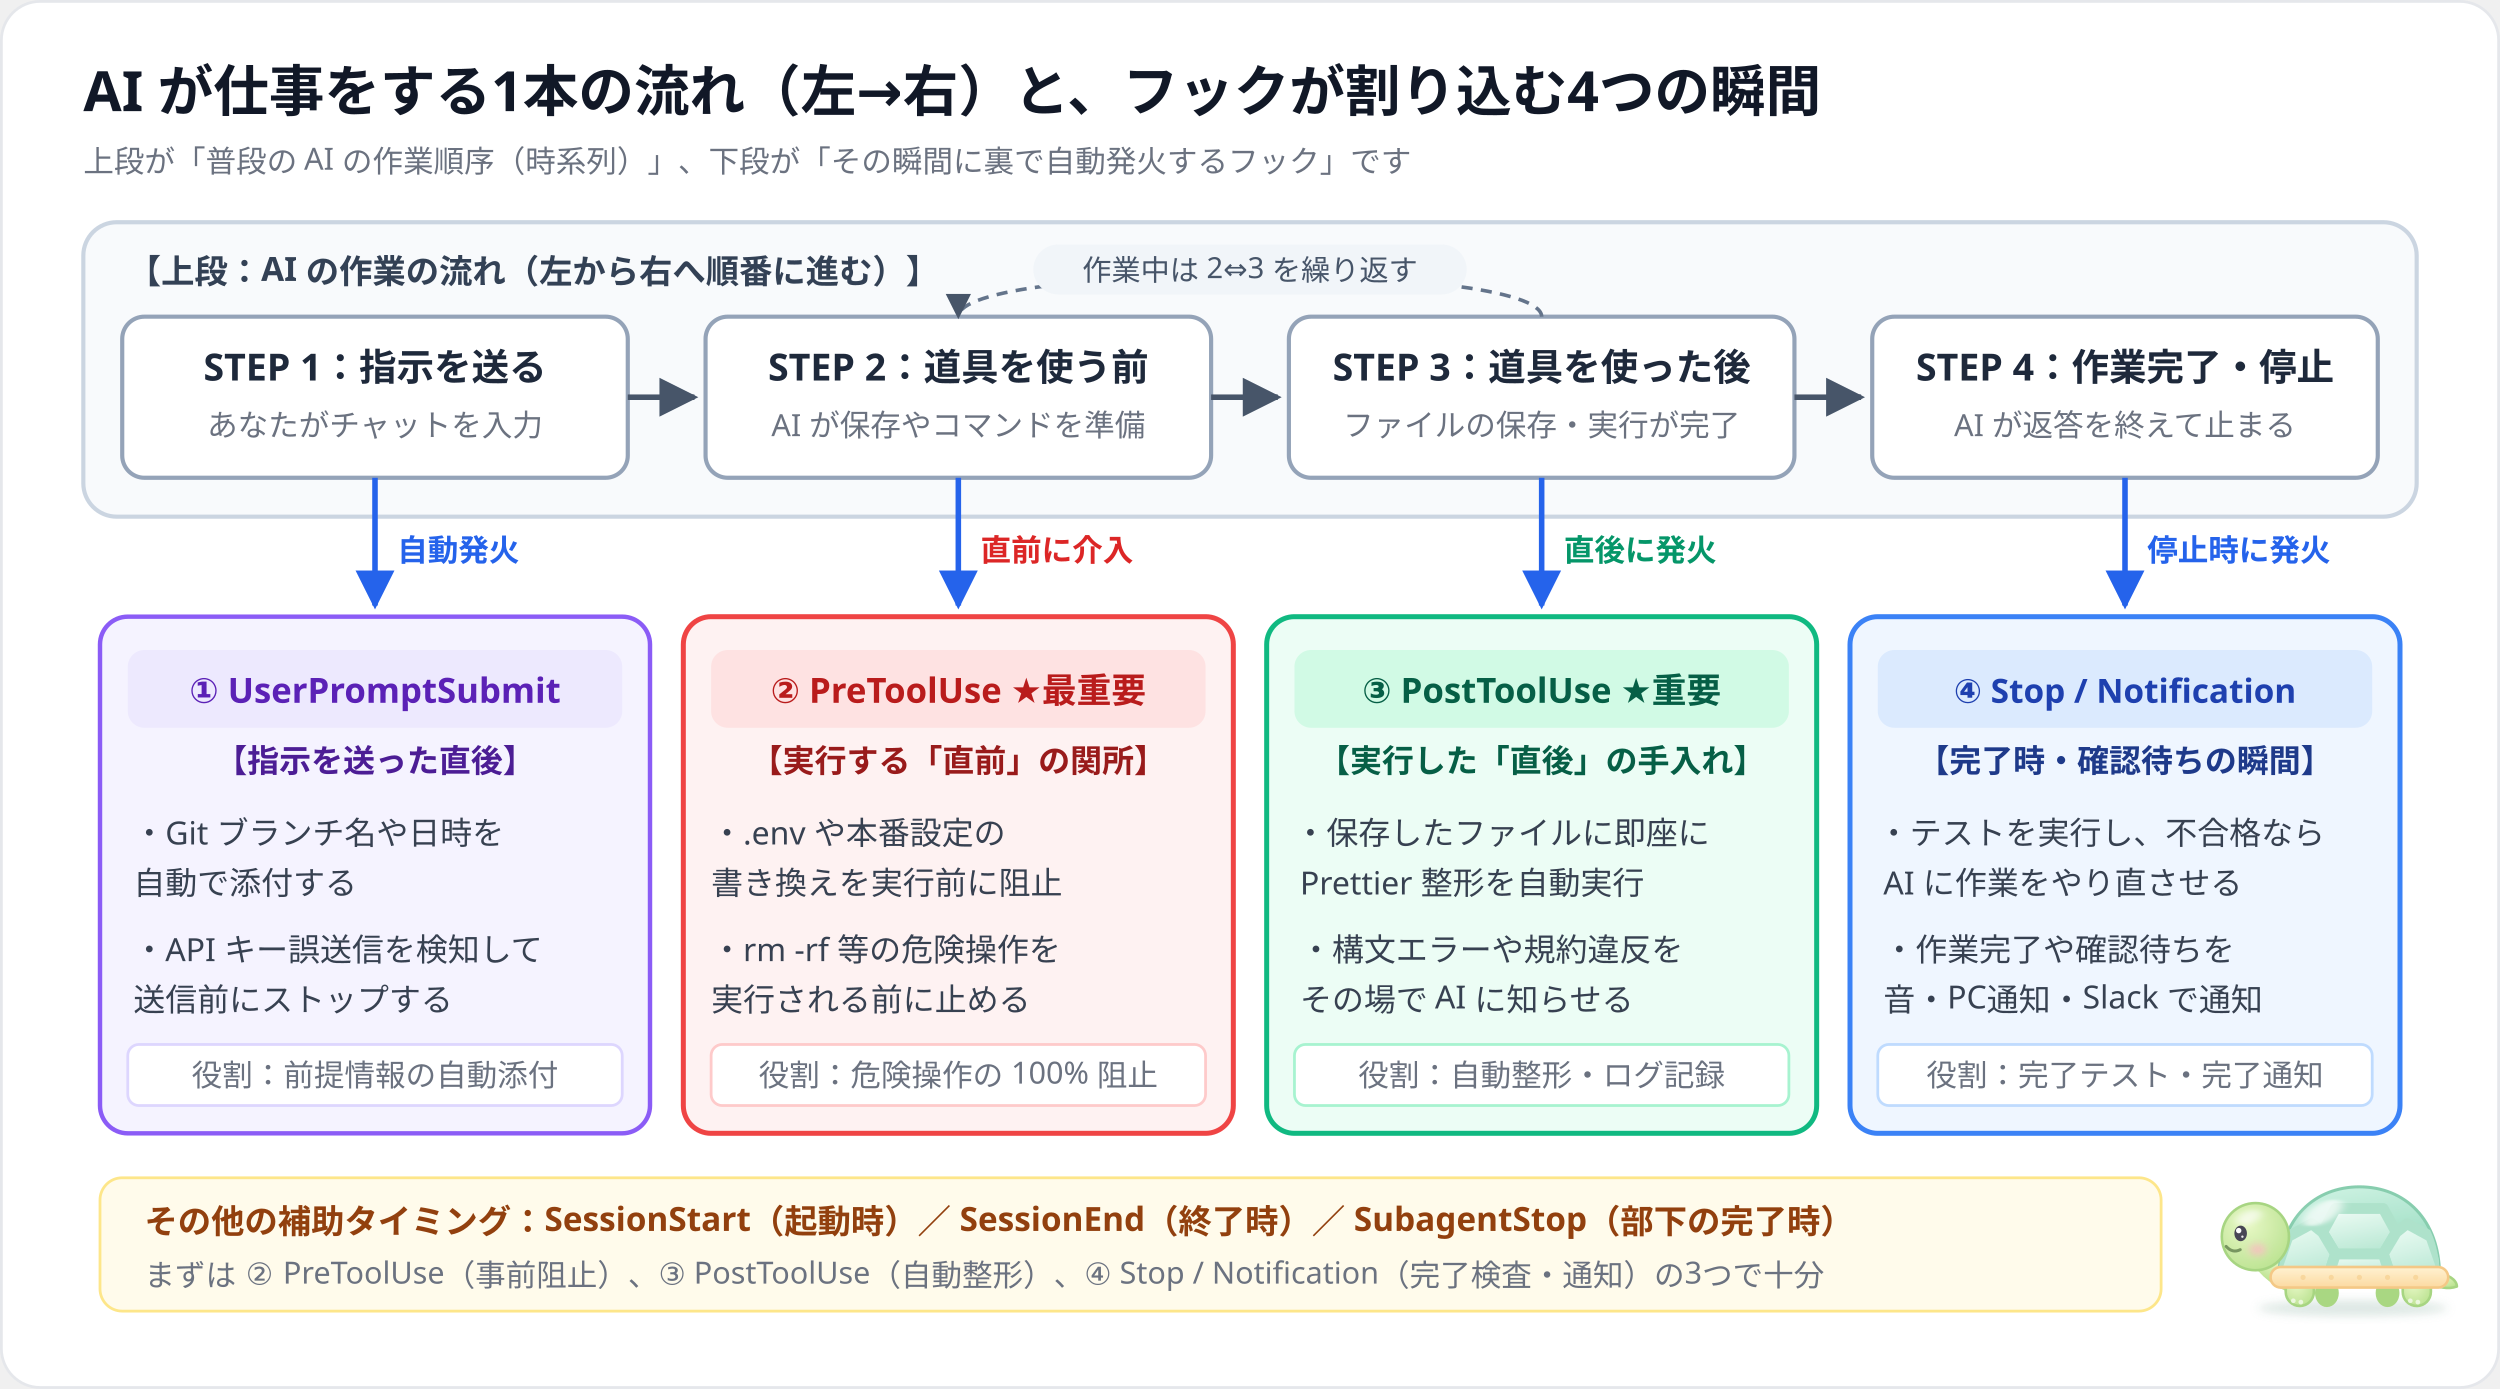
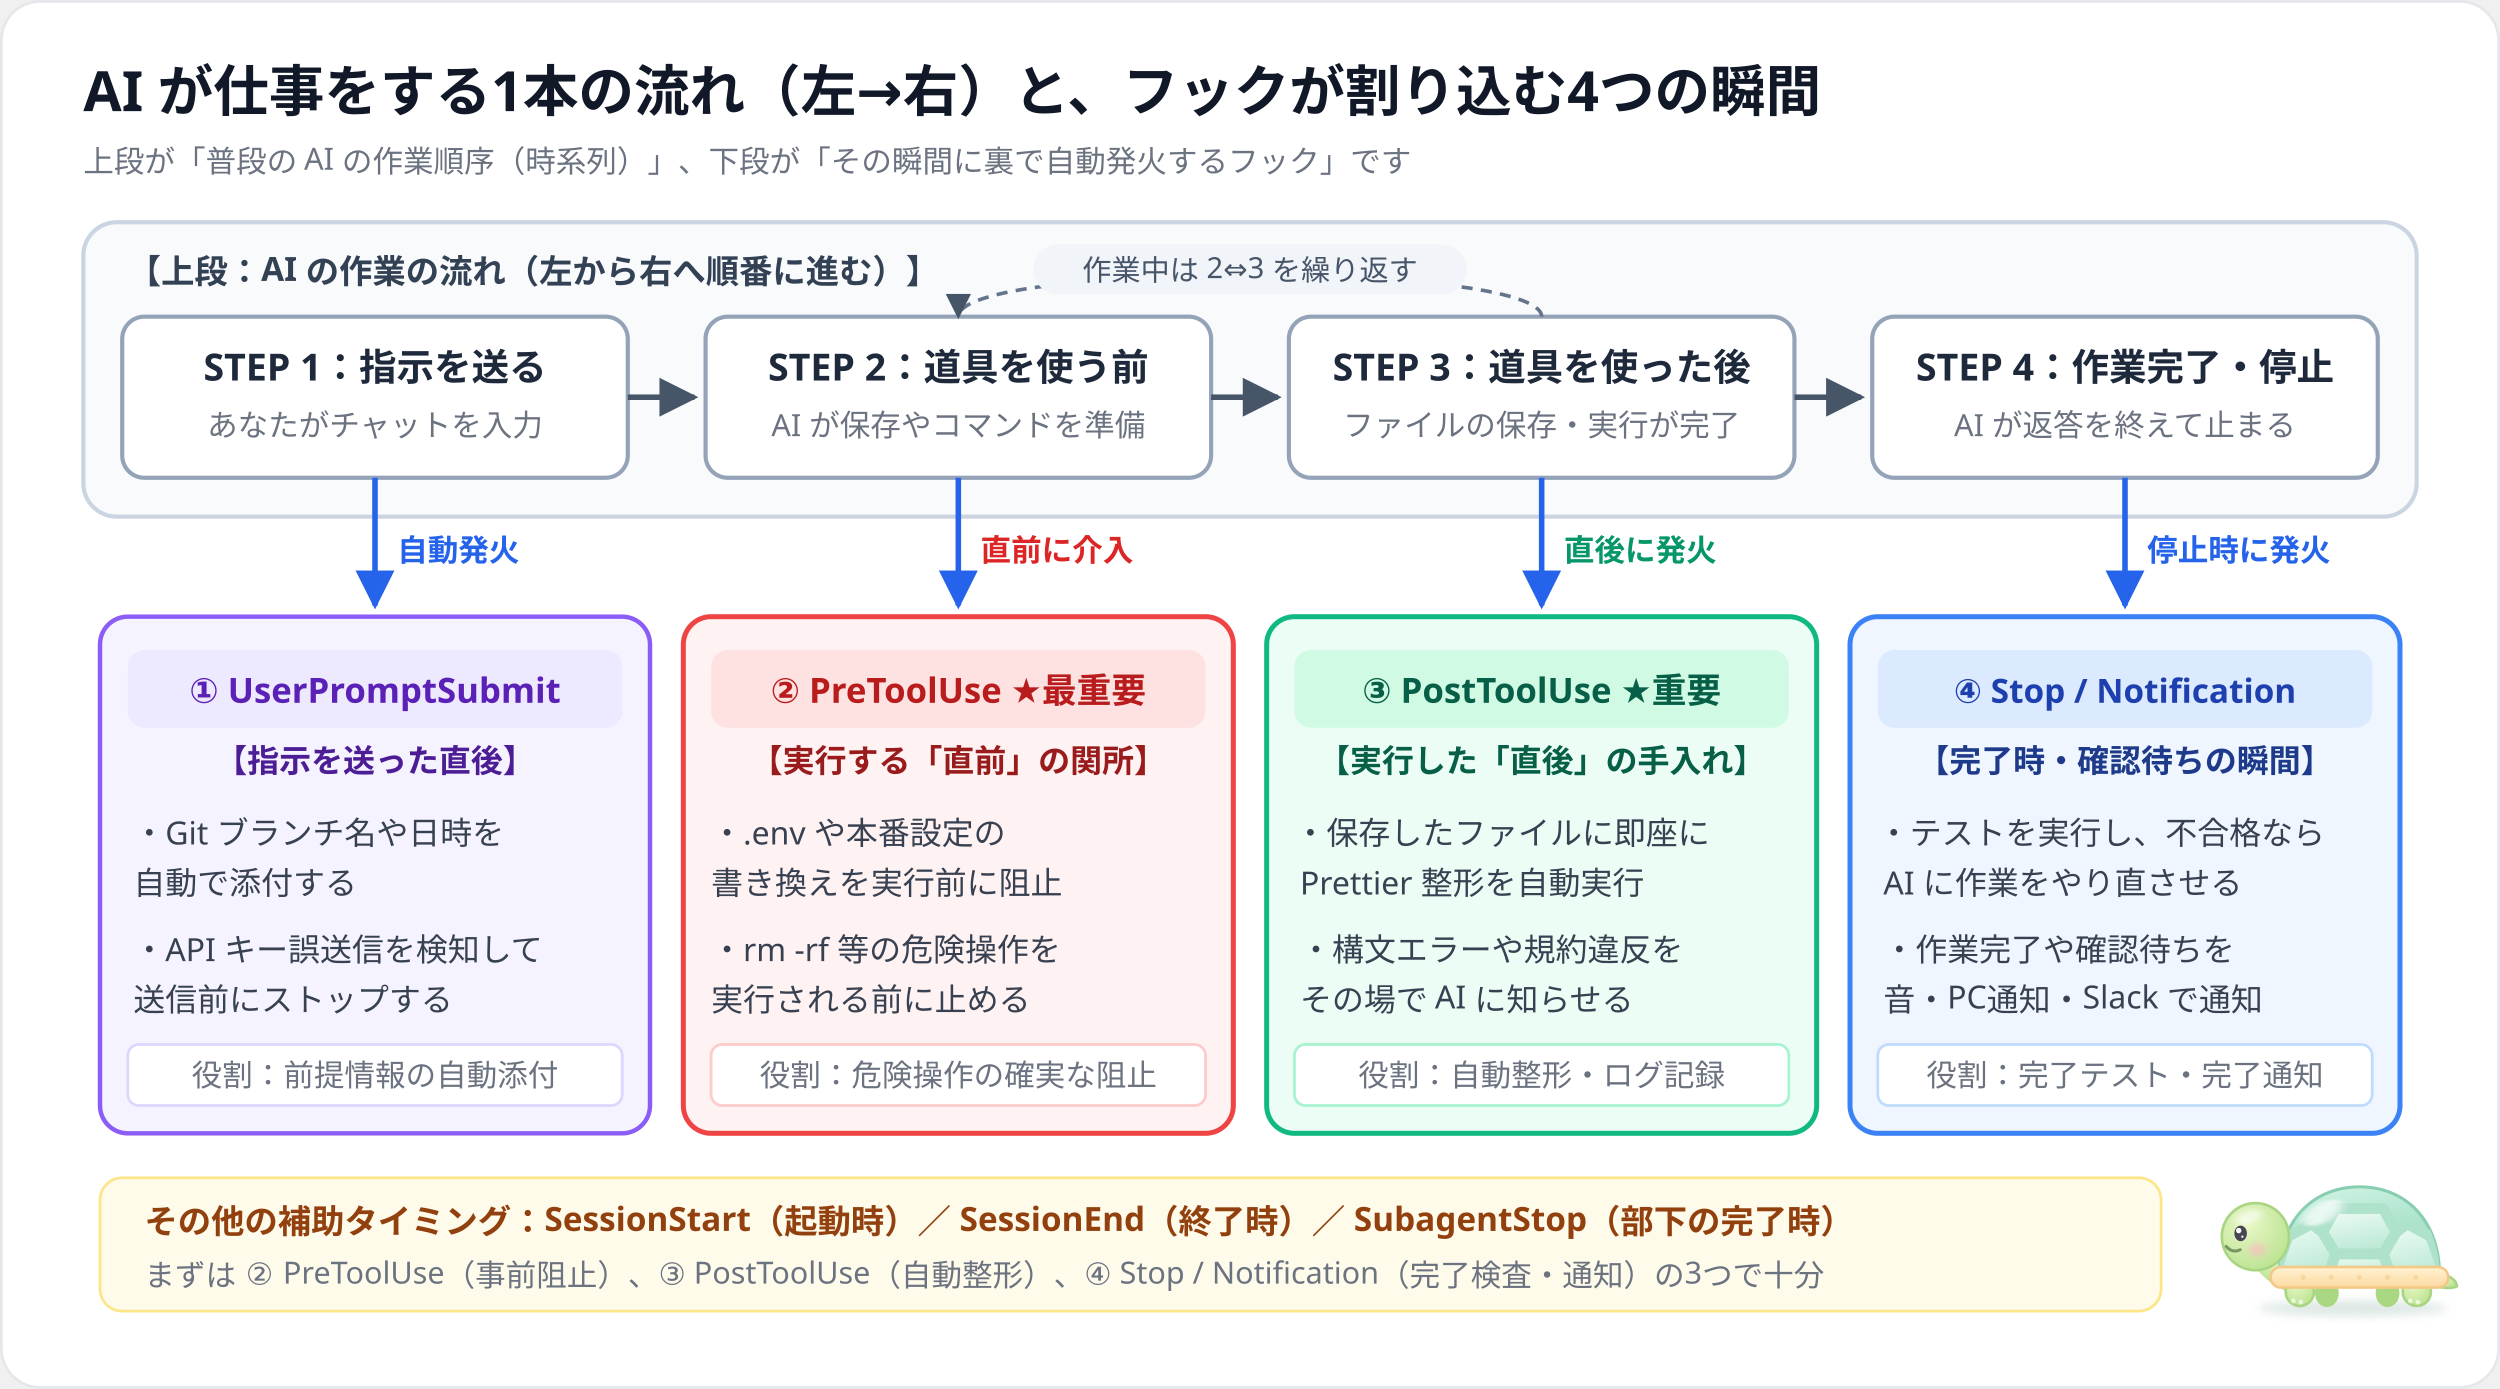
<svg xmlns="http://www.w3.org/2000/svg" viewBox="0 0 900 500" font-family="Meiryo, 'Yu Gothic UI', 'Noto Sans JP', sans-serif">
  <defs>
    <marker id="ah" viewBox="0 0 10 10" refX="9" refY="5" markerWidth="7" markerHeight="7" orient="auto-start-reverse">
      <path d="M0,0 L10,5 L0,10 z" fill="#475569" />
    </marker>
    <marker id="ah-hook" viewBox="0 0 10 10" refX="9" refY="5" markerWidth="7" markerHeight="7" orient="auto-start-reverse">
      <path d="M0,0 L10,5 L0,10 z" fill="#2563eb" />
    </marker>
    <style>
      .h{font-size:13.5px;font-weight:700}
      .b{font-size:11.5px;fill:#374151}
      .s{font-size:11px;fill:#6b7280}
    </style>
  </defs>
  <rect x="0.5" y="0.5" width="899" height="499" rx="14" fill="#ffffff" stroke="#e5e7eb" />
  <text x="30" y="40" font-size="20" font-weight="700" fill="#111827">AI が仕事をする1本の流れ（左→右）と、フックが割り込む4つの瞬間</text>
  <text x="30" y="62" class="s" font-size="13">上段が「普段の AI の作業順序（時系列）」、下段が「その瞬間に裏で自動発火するフック」です</text>
  <rect x="30" y="80" width="840" height="106" rx="12" fill="#f8fafc" stroke="#cbd5e1" stroke-width="1.5" />
  <text x="46" y="102" font-size="12" font-weight="700" fill="#334155">【上段：AI の作業の流れ（左から右へ順番に進む）】</text>
  <rect x="44" y="114" width="182" height="58" rx="8" fill="#ffffff" stroke="#94a3b8" stroke-width="1.5" />
  <text x="135" y="137" text-anchor="middle" class="h" fill="#1e293b">STEP 1：指示を送る</text>
  <text x="135" y="157" text-anchor="middle" class="s">あなたがチャットを入力</text>
  <line x1="226" y1="143" x2="250" y2="143" stroke="#475569" stroke-width="2" marker-end="url(#ah)" />
  <rect x="254" y="114" width="182" height="58" rx="8" fill="#ffffff" stroke="#94a3b8" stroke-width="1.5" />
  <text x="345" y="137" text-anchor="middle" class="h" fill="#1e293b">STEP 2：道具を使う前</text>
  <text x="345" y="157" text-anchor="middle" class="s">AI が保存やコマンドを準備</text>
  <line x1="436" y1="143" x2="460" y2="143" stroke="#475569" stroke-width="2" marker-end="url(#ah)" />
  <rect x="464" y="114" width="182" height="58" rx="8" fill="#ffffff" stroke="#94a3b8" stroke-width="1.5" />
  <text x="555" y="137" text-anchor="middle" class="h" fill="#1e293b">STEP 3：道具を使った後</text>
  <text x="555" y="157" text-anchor="middle" class="s">ファイルの保存・実行が完了</text>
  <line x1="646" y1="143" x2="670" y2="143" stroke="#475569" stroke-width="2" marker-end="url(#ah)" />
  <rect x="674" y="114" width="182" height="58" rx="8" fill="#ffffff" stroke="#94a3b8" stroke-width="1.5" />
  <text x="765" y="137" text-anchor="middle" class="h" fill="#1e293b">STEP 4：作業完了・停止</text>
  <text x="765" y="157" text-anchor="middle" class="s">AI が返答を終えて止まる</text>
  <path d="M 555 114 C 555 94, 345 94, 345 114" fill="none" stroke="#64748b" stroke-width="1.3" stroke-dasharray="4 3" marker-end="url(#ah)" />
  <rect x="372" y="88" width="156" height="18" rx="9" fill="#f1f5f9" />
  <text x="450" y="101" text-anchor="middle" font-size="10.5" fill="#475569">作業中は 2⇔3 を繰り返す</text>
  <g stroke="#2563eb" stroke-width="2" marker-end="url(#ah-hook)">
    <line x1="135" y1="172" x2="135" y2="218" />
    <line x1="345" y1="172" x2="345" y2="218" />
    <line x1="555" y1="172" x2="555" y2="218" />
    <line x1="765" y1="172" x2="765" y2="218" />
  </g>
  <text x="143" y="202" font-size="11" font-weight="700" fill="#2563eb">自動発火</text>
  <text x="353" y="202" font-size="11" font-weight="700" fill="#dc2626">直前に介入</text>
  <text x="563" y="202" font-size="11" font-weight="700" fill="#059669">直後に発火</text>
  <text x="773" y="202" font-size="11" font-weight="700" fill="#2563eb">停止時に発火</text>
  <rect x="36" y="222" width="198" height="186" rx="10" fill="#f5f3ff" stroke="#8b5cf6" stroke-width="1.6" />
  <rect x="46" y="234" width="178" height="28" rx="6" fill="#ede9fe" />
  <text x="135" y="253" text-anchor="middle" font-size="12.5" font-weight="700" fill="#5b21b6">① UserPromptSubmit</text>
  <text x="135" y="278" text-anchor="middle" font-size="11.5" font-weight="700" fill="#4c1d95">【指示を送った直後】</text>
  <text x="48" y="304" class="b">・Git ブランチ名や日時を</text>
  <text x="48" y="322" class="b">　自動で添付する</text>
  <text x="48" y="346" class="b">・API キー誤送信を検知して</text>
  <text x="48" y="364" class="b">　送信前にストップする</text>
  <rect x="46" y="376" width="178" height="22" rx="4" fill="#ffffff" stroke="#ddd6fe" />
  <text x="135" y="391" text-anchor="middle" class="s" fill="#5b21b6">役割：前提情報の自動添付</text>
  <rect x="246" y="222" width="198" height="186" rx="10" fill="#fef2f2" stroke="#ef4444" stroke-width="1.8" />
  <rect x="256" y="234" width="178" height="28" rx="6" fill="#fee2e2" />
  <text x="345" y="253" text-anchor="middle" font-size="12.5" font-weight="700" fill="#b91c1c">② PreToolUse ★最重要</text>
  <text x="345" y="278" text-anchor="middle" font-size="11.5" font-weight="700" fill="#991b1b">【実行する「直前」の関所】</text>
  <text x="256" y="304" class="b">・.env や本番設定の</text>
  <text x="256" y="322" class="b">　書き換えを実行前に阻止</text>
  <text x="256" y="346" class="b">・rm -rf 等の危険操作を</text>
  <text x="256" y="364" class="b">　実行される前に止める</text>
  <rect x="256" y="376" width="178" height="22" rx="4" fill="#ffffff" stroke="#fecaca" />
-   <text x="345" y="391" text-anchor="middle" class="s" fill="#b91c1c">役割：危険操作の 100% 阻止</text>
+   <text x="345" y="391" text-anchor="middle" class="s" fill="#b91c1c">役割：危険操作の確実な阻止</text>
  <rect x="456" y="222" width="198" height="186" rx="10" fill="#ecfdf5" stroke="#10b981" stroke-width="1.8" />
  <rect x="466" y="234" width="178" height="28" rx="6" fill="#d1fae5" />
  <text x="555" y="253" text-anchor="middle" font-size="12.5" font-weight="700" fill="#065f46">③ PostToolUse ★重要</text>
  <text x="555" y="278" text-anchor="middle" font-size="11.5" font-weight="700" fill="#065f46">【実行した「直後」の手入れ】</text>
  <text x="466" y="304" class="b">・保存したファイルに即座に</text>
  <text x="468" y="322" class="b">　Prettier 整形を自動実行</text>
  <text x="468" y="346" class="b">・構文エラーや規約違反を</text>
  <text x="468" y="364" class="b">　その場で AI に知らせる</text>
  <rect x="466" y="376" width="178" height="22" rx="4" fill="#ffffff" stroke="#a7f3d0" />
  <text x="555" y="391" text-anchor="middle" class="s" fill="#065f46">役割：自動整形・ログ記録</text>
  <rect x="666" y="222" width="198" height="186" rx="10" fill="#eff6ff" stroke="#3b82f6" stroke-width="1.8" />
  <rect x="676" y="234" width="178" height="28" rx="6" fill="#dbeafe" />
  <text x="765" y="253" text-anchor="middle" font-size="12" font-weight="700" fill="#1e40af">④ Stop / Notification</text>
  <text x="765" y="278" text-anchor="middle" font-size="11.5" font-weight="700" fill="#1e3a8a">【完了時・確認待ちの瞬間】</text>
  <text x="676" y="304" class="b">・テストを実行し、不合格なら</text>
  <text x="678" y="322" class="b">　AI に作業をやり直させる</text>
  <text x="678" y="346" class="b">・作業完了や確認待ちを</text>
  <text x="678" y="364" class="b">　音・PC通知・Slack で通知</text>
  <rect x="676" y="376" width="178" height="22" rx="4" fill="#ffffff" stroke="#bfdbfe" />
  <text x="765" y="391" text-anchor="middle" class="s" fill="#1e40af">役割：完了テスト・完了通知</text>
  <rect x="36" y="424" width="742" height="48" rx="8" fill="#fffbeb" stroke="#fde68a" />
  <text x="52" y="444" font-size="12" font-weight="700" fill="#92400e">その他の補助タイミング：SessionStart（起動時）／ SessionEnd（終了時）／ SubagentStop（部下の完了時）</text>
  <text x="52" y="463" class="s" fill="#78350f">まずは ② PreToolUse（事前阻止）、③ PostToolUse（自動整形）、④ Stop / Notification（完了検査・通知）の3つで十分</text>
  <g transform="translate(794 414) scale(0.78)">
    <g id="kame-mark" opacity="0.94">
      <defs>
        <linearGradient id="kameShell" x1="0.3" y1="0" x2="0.6" y2="1">
          <stop offset="0" stop-color="#c9f1e0" />
          <stop offset="1" stop-color="#86d3b4" />
        </linearGradient>
        <linearGradient id="kameScute" x1="0.3" y1="0" x2="0.6" y2="1">
          <stop offset="0" stop-color="#ecfbf4" />
          <stop offset="1" stop-color="#b3e6d0" />
        </linearGradient>
        <radialGradient id="kameSkin" cx="0.38" cy="0.32" r="0.8">
          <stop offset="0" stop-color="#e6f7c2" />
          <stop offset="1" stop-color="#b3df86" />
        </radialGradient>
        <linearGradient id="kameRim" x1="0" y1="0" x2="0" y2="1">
          <stop offset="0" stop-color="#fff1cf" />
          <stop offset="1" stop-color="#fbd79b" />
        </linearGradient>
        <filter id="kameSoft" x="-20%" y="-50%" width="140%" height="200%">
          <feGaussianBlur stdDeviation="2.2" />
        </filter>
        <filter id="kameGlow" x="-50%" y="-50%" width="200%" height="200%">
          <feGaussianBlur stdDeviation="1.6" />
        </filter>
        <clipPath id="kameDome">
          <path d="M34 58 C34 31 51 17 71 17 C92 17 108 32 108 58 Z" />
        </clipPath>
      </defs>
      <ellipse cx="68" cy="73" rx="44" ry="3.6" fill="#5b8f7b" opacity="0.22" filter="url(#kameSoft)" />
      <ellipse cx="56" cy="66" rx="5.5" ry="6.5" fill="#a4d47a" />
      <ellipse cx="84" cy="66" rx="5.5" ry="6.5" fill="#a4d47a" />
      <path d="M106 57 C112 57 116 60 116 63 C112 64.5 107 63.5 104 61 Z" fill="url(#kameSkin)" stroke="#a2d27a" stroke-width="1.2" stroke-linejoin="round" />
      <path d="M42 60 C36 58 30 54 26 47" fill="none" stroke="url(#kameSkin)" stroke-width="13" stroke-linecap="round" />
      <rect x="37" y="57" width="13" height="15" rx="6.5" fill="url(#kameSkin)" stroke="#a2d27a" stroke-width="1.2" />
      <rect x="91" y="57" width="13" height="15" rx="6.5" fill="url(#kameSkin)" stroke="#a2d27a" stroke-width="1.2" />
      <path d="M34 58 C34 31 51 17 71 17 C92 17 108 32 108 58 Z" fill="url(#kameShell)" stroke="#7fcaa9" stroke-width="1.4" />
      <g clip-path="url(#kameDome)" fill="url(#kameScute)" stroke="#a9e0c8" stroke-width="5" stroke-linejoin="round">
        <path d="M60 27 L82 27 L88 38 L82 48 L60 48 L54 38 Z" />
        <path d="M31 60 L38 40 L49 34 L54 38 L60 48 L56 60 Z" />
        <path d="M111 60 L104 40 L93 34 L88 38 L82 48 L86 60 Z" />
        <path d="M60 48 L82 48 L86 60 L56 60 Z" />
      </g>
      <ellipse cx="54" cy="29" rx="10" ry="4.5" fill="#ffffff" opacity="0.7" transform="rotate(-28 54 29)" filter="url(#kameGlow)" />
      <rect x="30" y="54" width="82" height="9.5" rx="4.75" fill="url(#kameRim)" stroke="#f3c57e" stroke-width="1.2" />
      <g fill="#f6cf8f" opacity="0.8">
        <circle cx="45" cy="58.8" r="1.2" />
        <circle cx="58" cy="58.8" r="1.2" />
        <circle cx="71" cy="58.8" r="1.2" />
        <circle cx="84" cy="58.8" r="1.2" />
        <circle cx="97" cy="58.8" r="1.2" />
      </g>
      <circle cx="23" cy="40" r="15.5" fill="url(#kameSkin)" stroke="#a2d27a" stroke-width="1.2" />
      <ellipse cx="20" cy="31" rx="6" ry="3" fill="#ffffff" opacity="0.6" transform="rotate(-20 20 31)" filter="url(#kameGlow)" />
      <ellipse cx="16.2" cy="38.5" rx="2.9" ry="3.6" fill="#3d3a4a" />
      <circle cx="15.3" cy="37.2" r="1.25" fill="#ffffff" />
      <circle cx="17" cy="40" r="0.55" fill="#ffffff" opacity="0.9" />
      <ellipse cx="24" cy="46" rx="4" ry="2.6" fill="#ffb3c1" opacity="0.75" filter="url(#kameGlow)" />
      <path d="M9.5 44.5 Q12.5 47.8 16 46" fill="none" stroke="#6f8f56" stroke-width="1.4" stroke-linecap="round" />
      <g fill="#ffffff" opacity="0.65">
        <circle cx="40.5" cy="69.6" r="1.1" />
        <circle cx="44" cy="70.2" r="1.1" />
        <circle cx="94.5" cy="69.6" r="1.1" />
        <circle cx="98" cy="70.2" r="1.1" />
      </g>
    </g>
  </g>
</svg>
